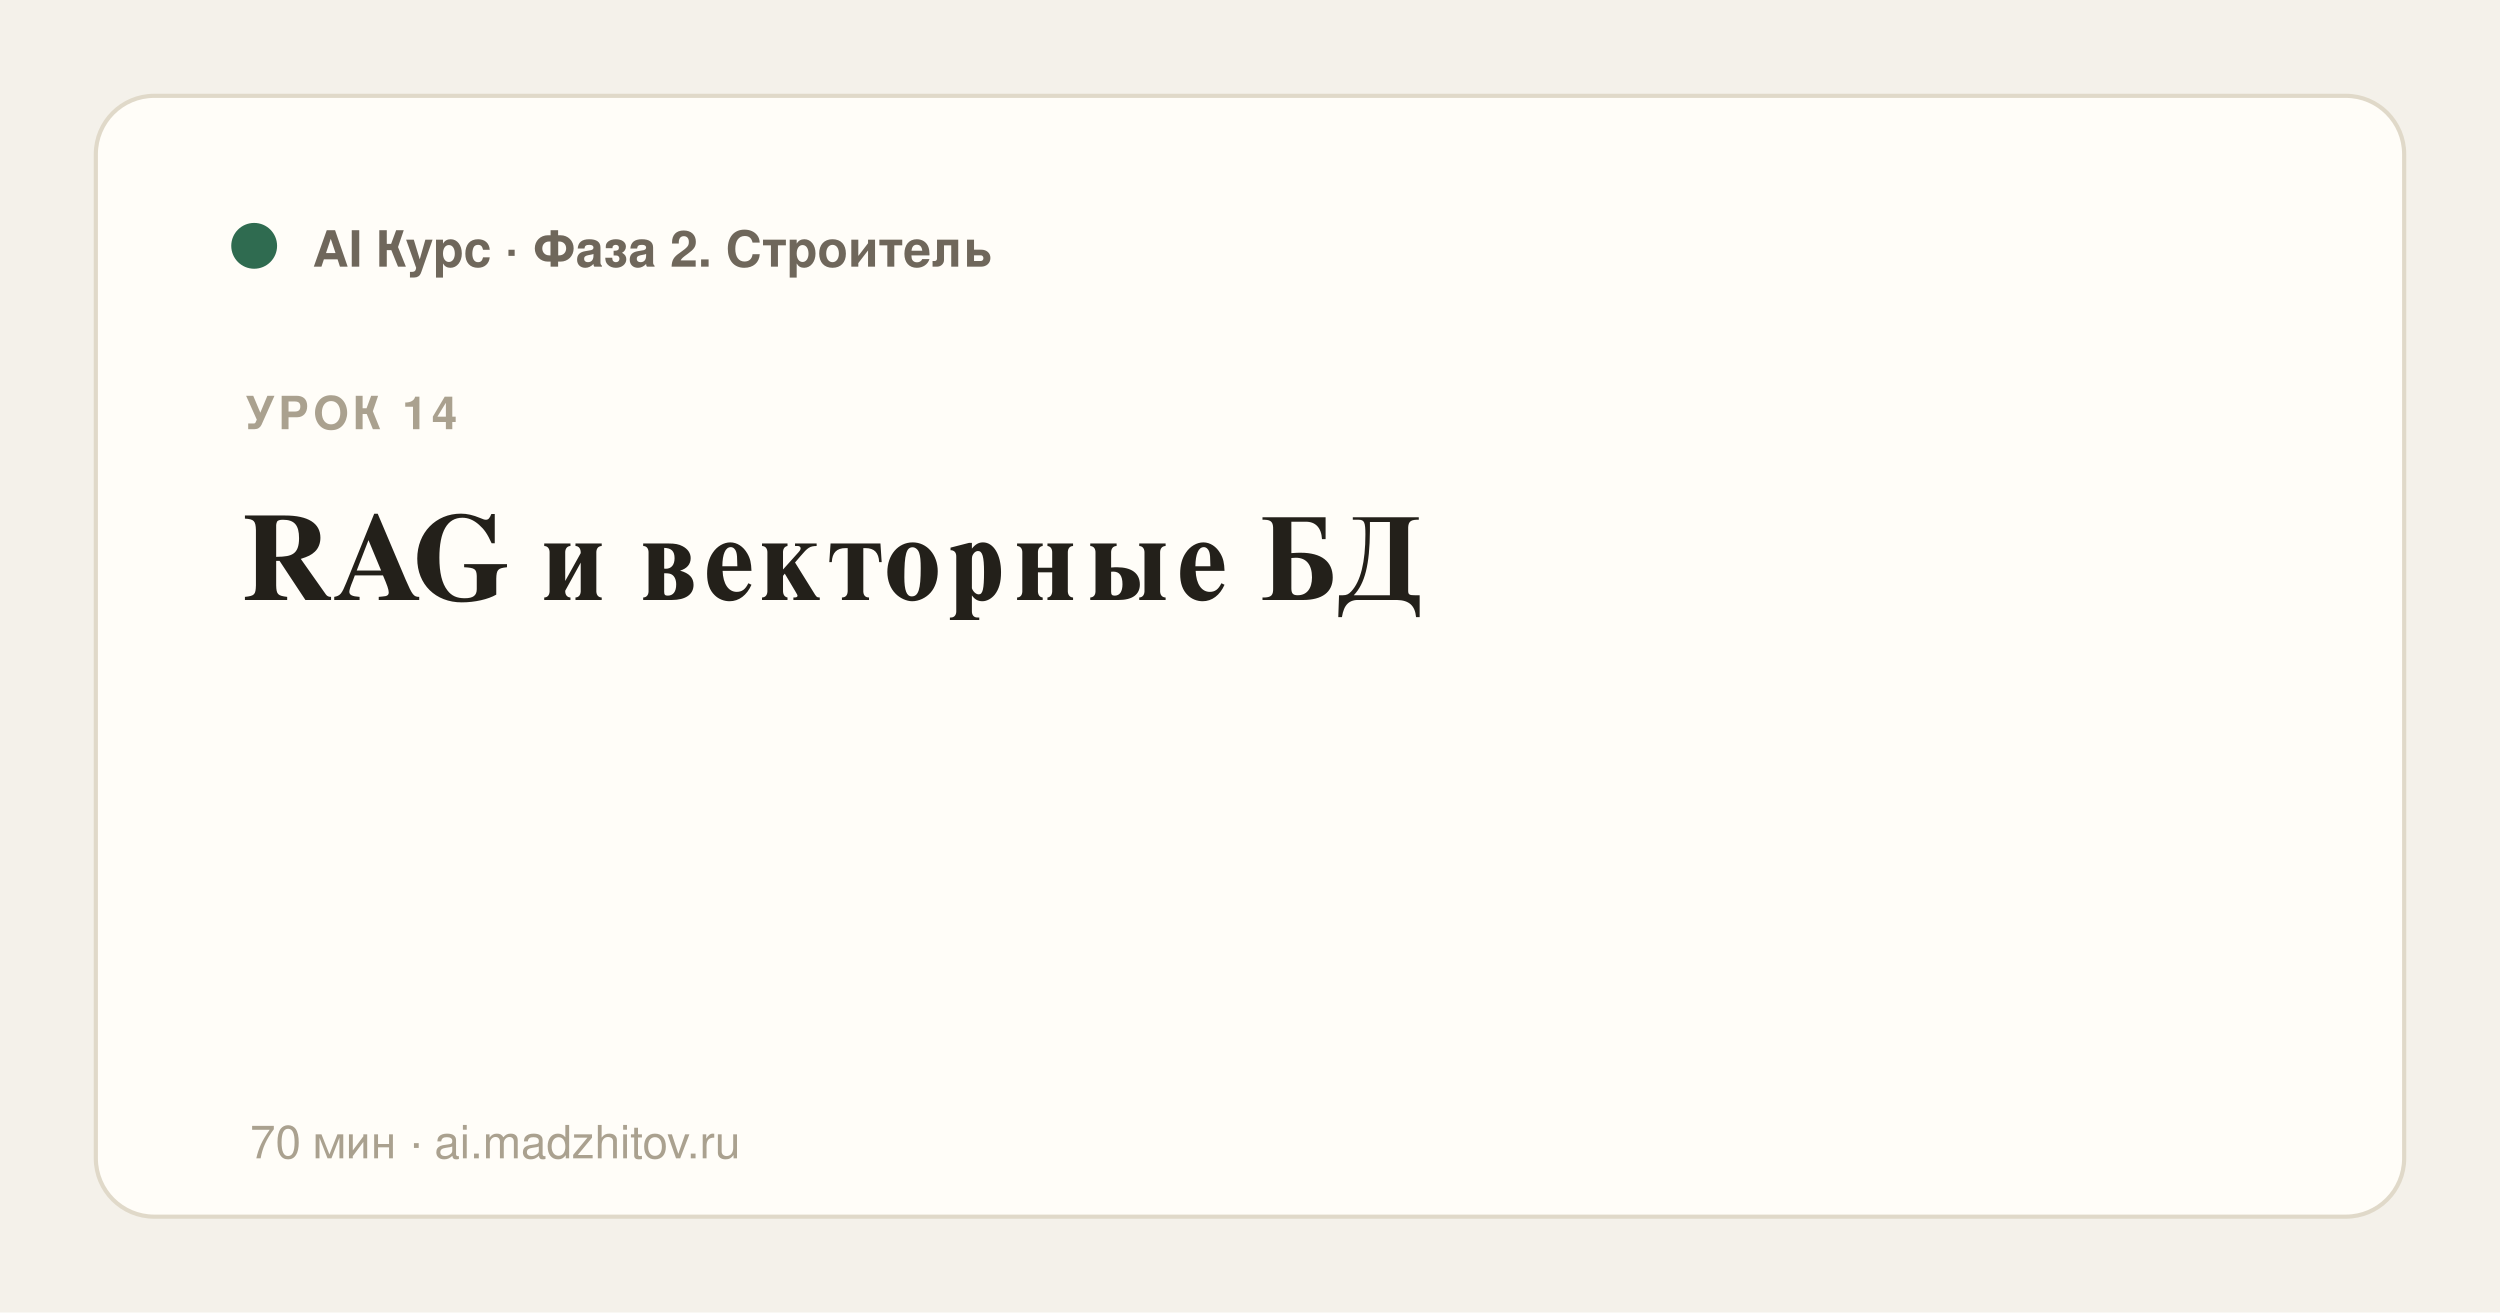
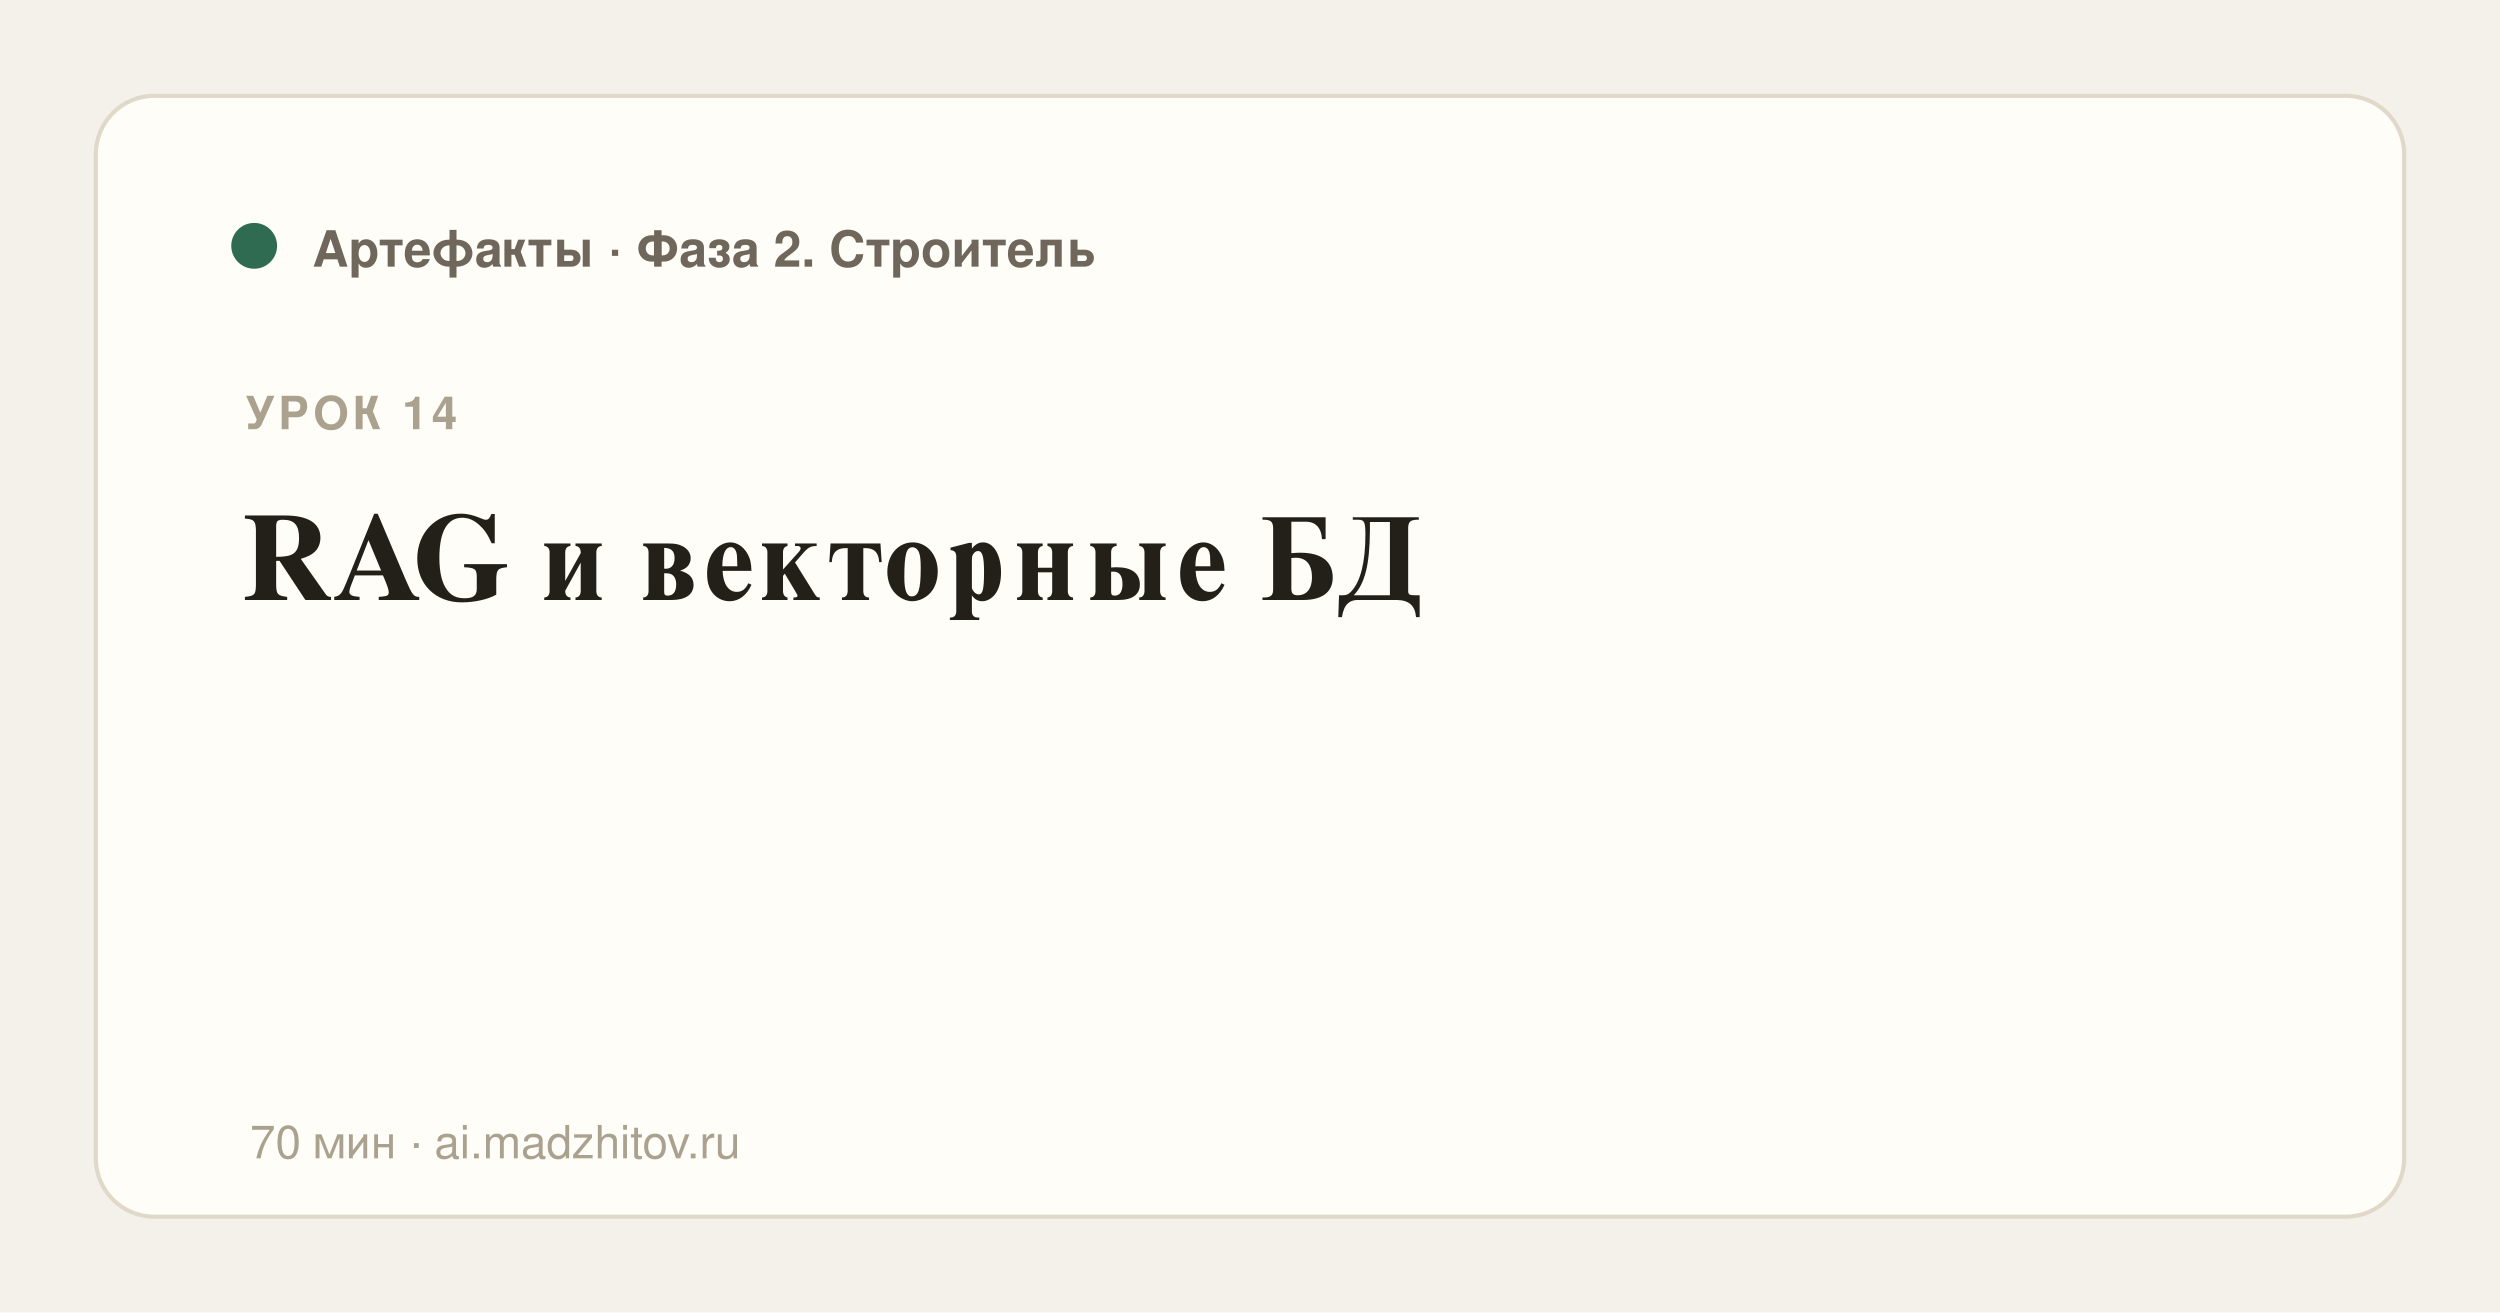
<svg xmlns="http://www.w3.org/2000/svg" width="1200" height="630" viewBox="0 0 1200 630">
  <rect width="1200" height="630" fill="#f4f1ea" />
  <rect x="46" y="46" width="1108" height="538" rx="28" fill="#fffdf8" stroke="#e0d9c9" stroke-width="2" />
  <circle cx="122" cy="118" r="11" fill="#2f6b50" />
-   <text x="150" y="128" fill="#6f675b" font-family="Helvetica, Arial, sans-serif" font-size="24" font-weight="600">AI Курс · Фаза 2. Строитель</text>
+   <text x="150" y="128" fill="#6f675b" font-family="Helvetica, Arial, sans-serif" font-size="24" font-weight="600">Артефакты · Фаза 2. Строитель</text>
  <text x="118" y="206" fill="#aaa18f" font-family="Helvetica, Arial, sans-serif" font-size="22" font-weight="700" letter-spacing="2">УРОК 14</text>
  <text x="116" y="288" fill="#23201a" font-family="Georgia, Times, serif" font-weight="700" font-size="60" letter-spacing="-1">RAG и векторные БД</text>
  <text x="120" y="556" fill="#aaa18f" font-family="Helvetica, Arial, sans-serif" font-size="22">70 мин · ai.madzhitov.ru</text>
</svg>
